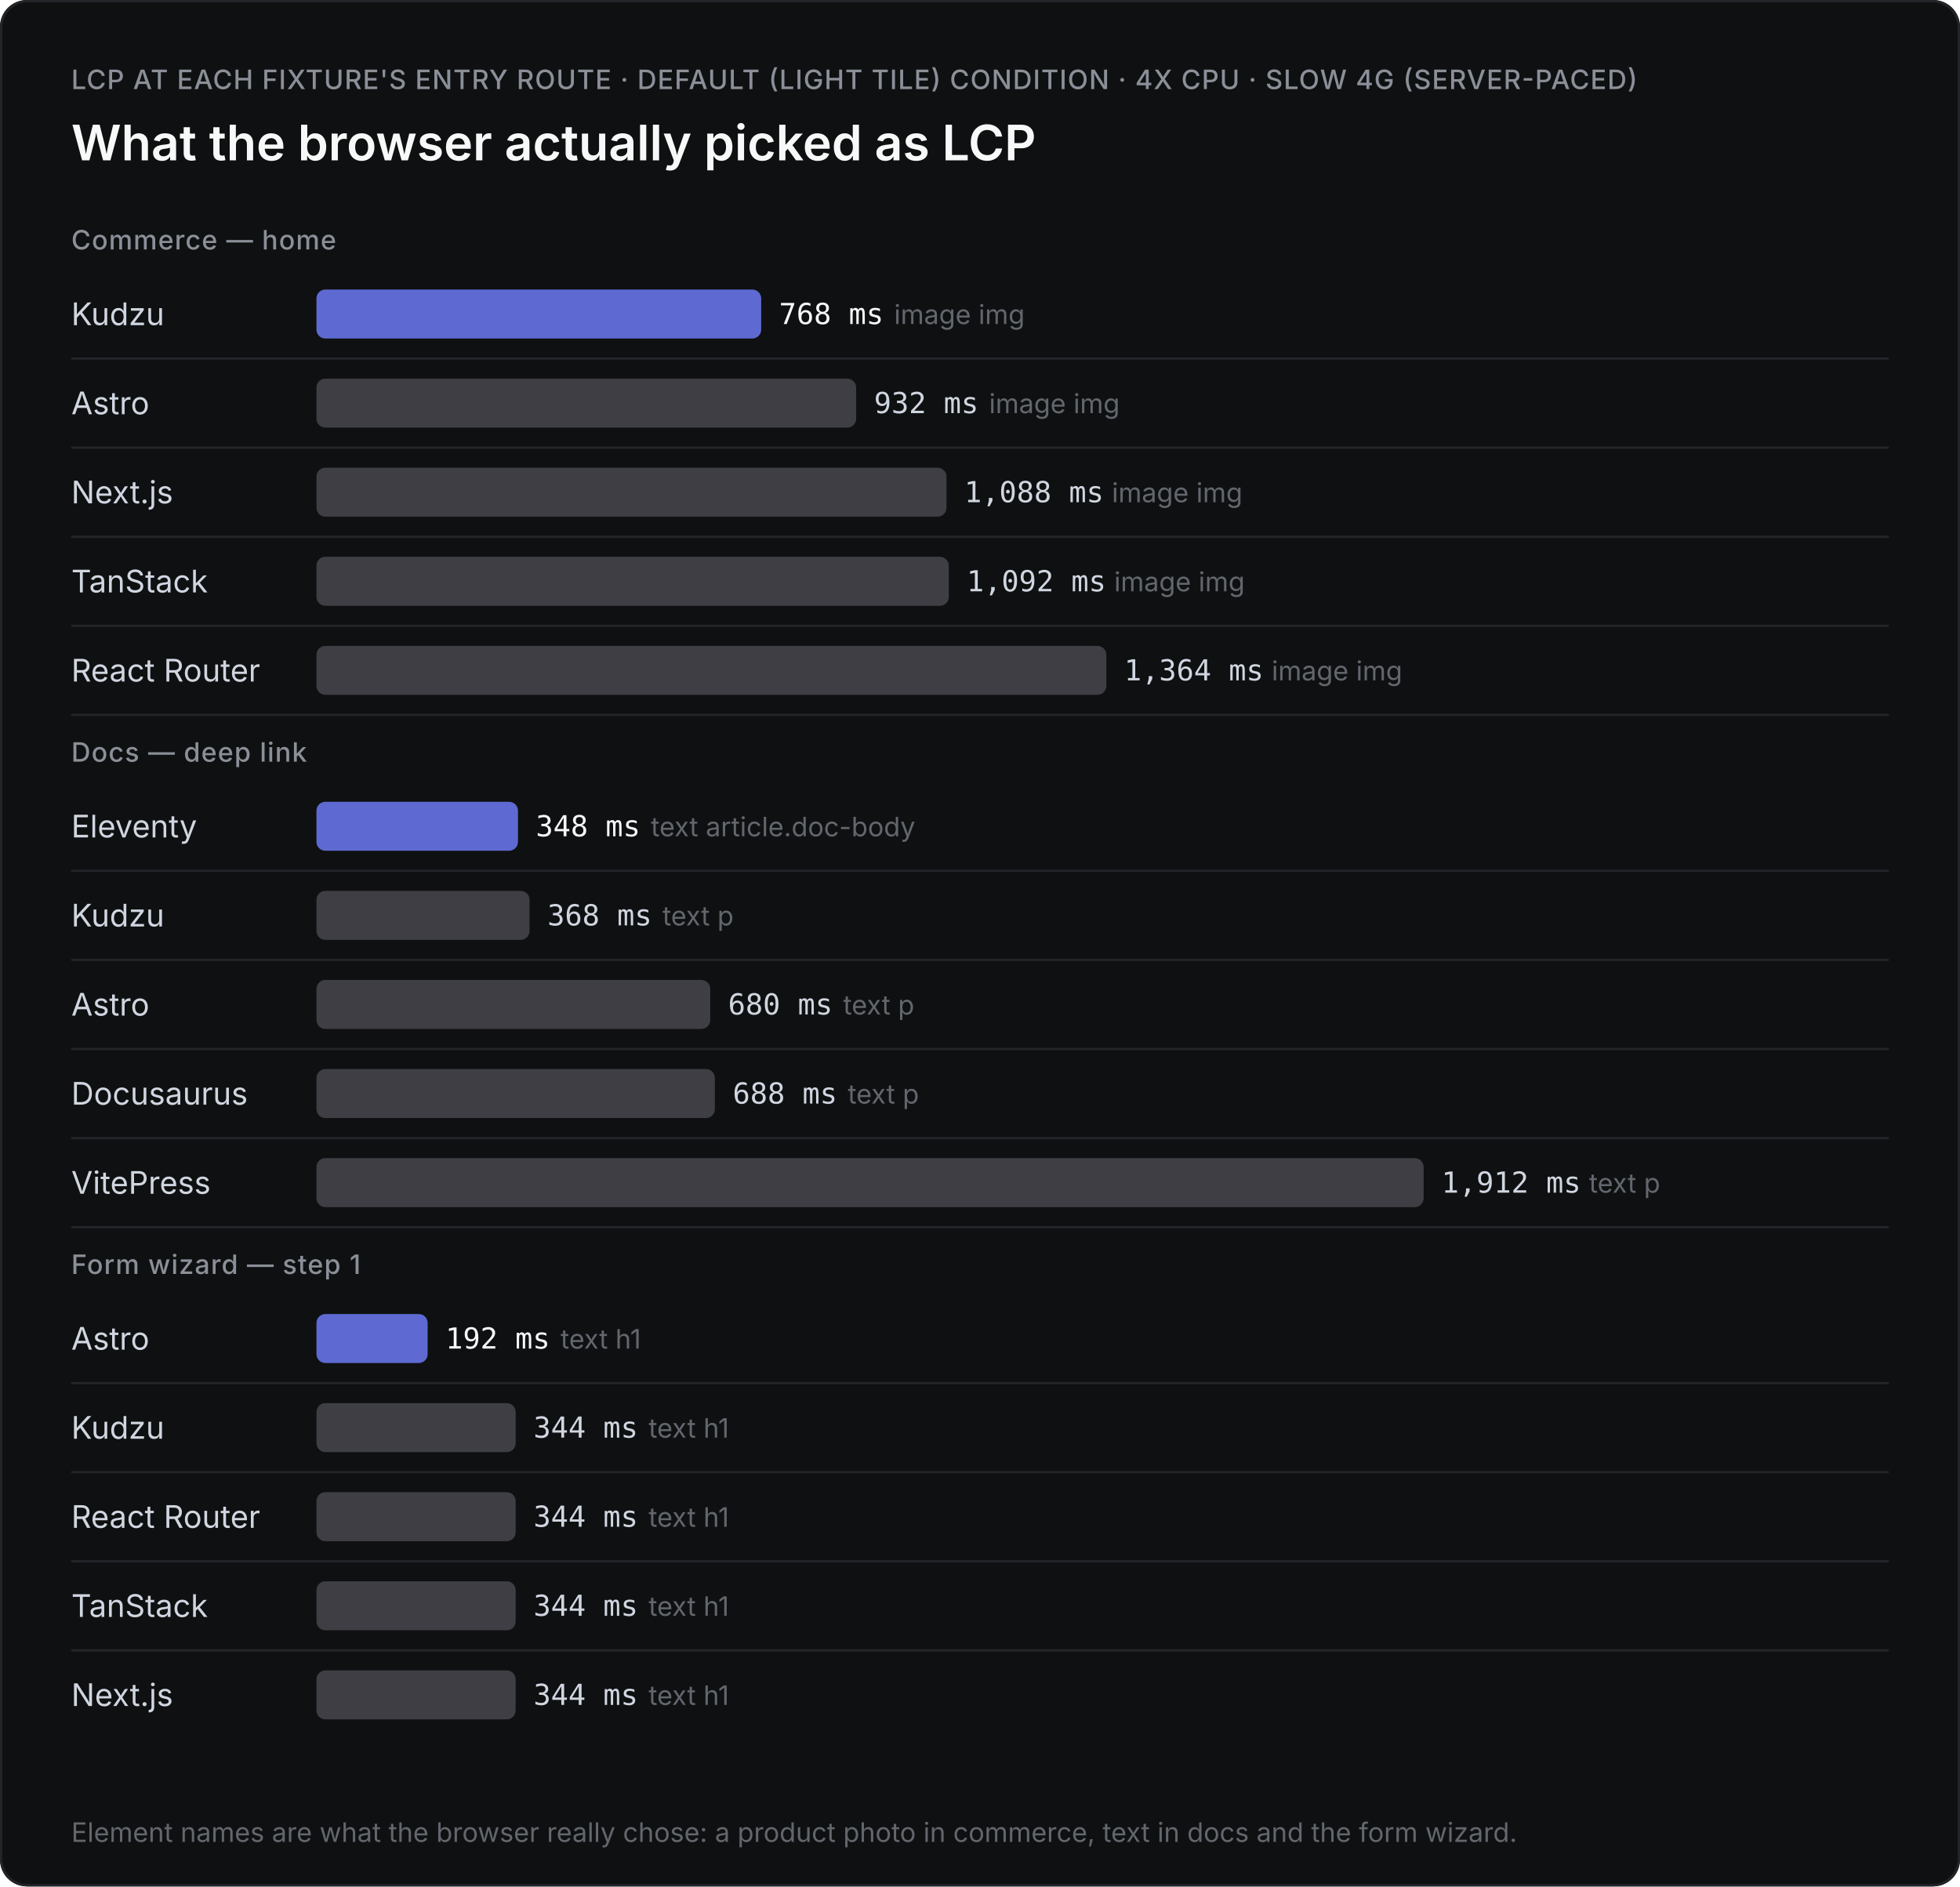
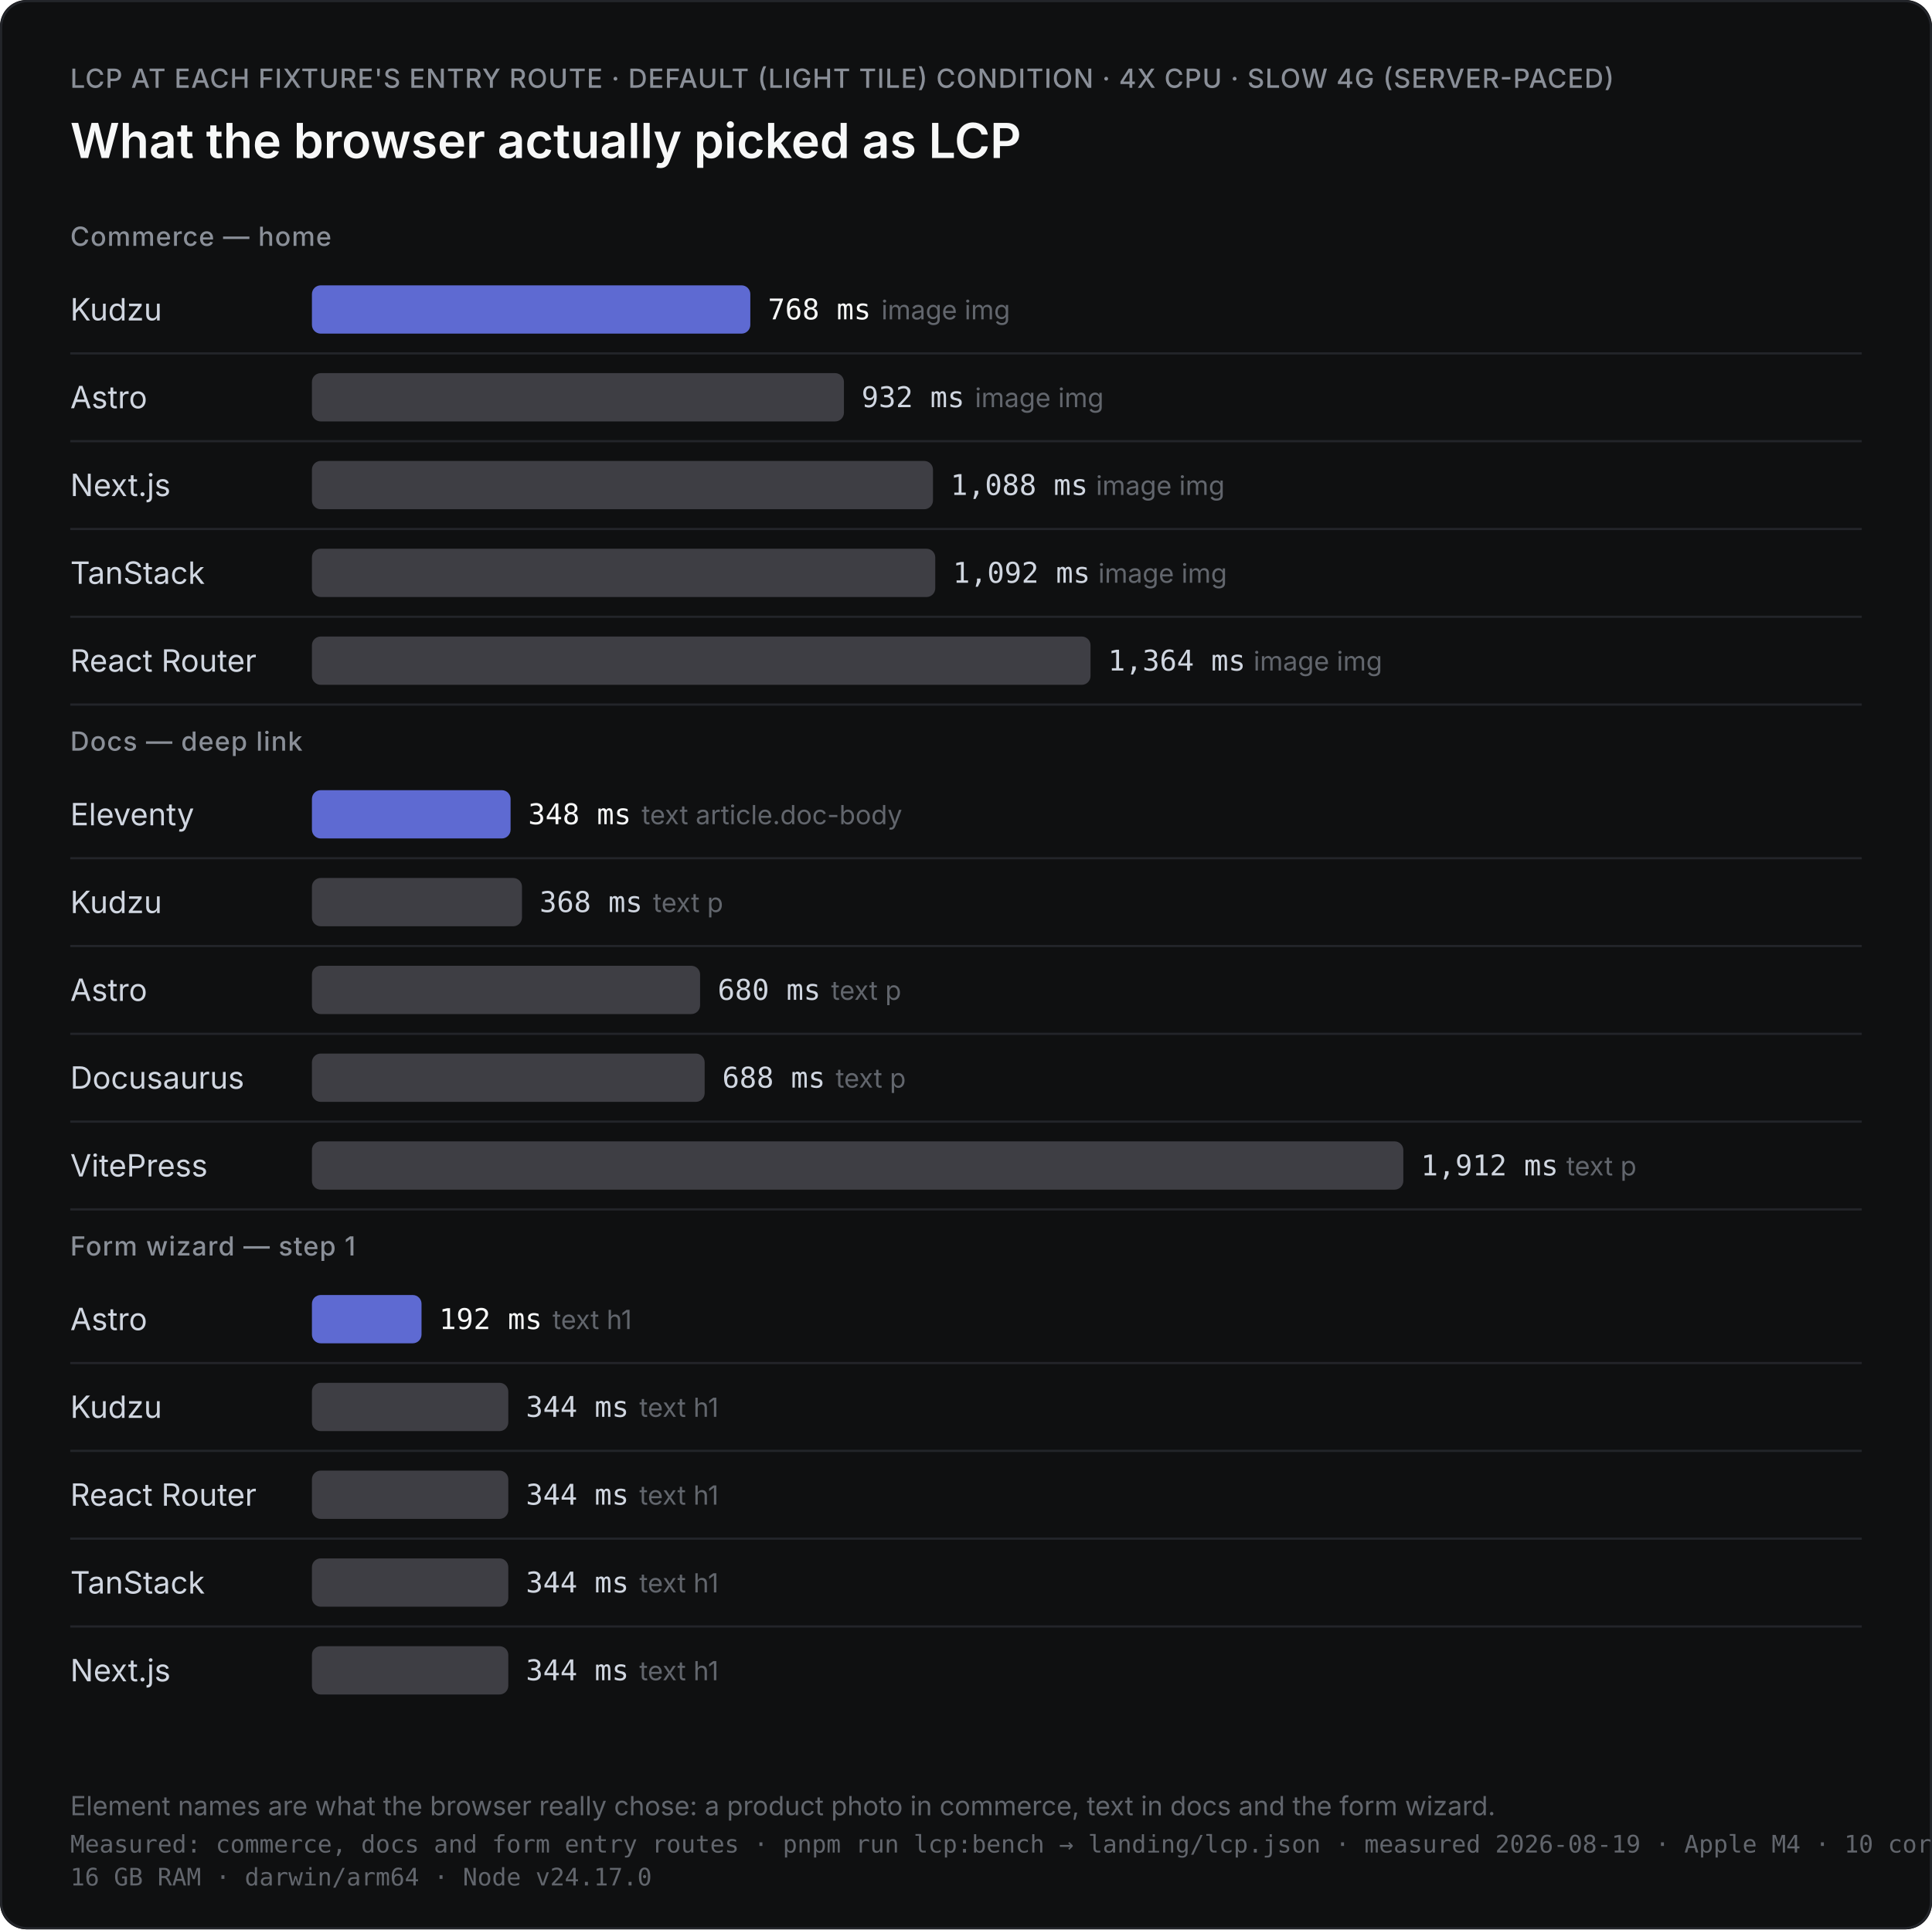
- <svg xmlns="http://www.w3.org/2000/svg" width="880" height="847" viewBox="0 0 880 847" role="img" aria-label="What the browser actually picked as LCP">
-   <rect x="0" y="0" width="880" height="847" rx="12" fill="#010102" />
-   <rect x="0.5" y="0.5" width="879" height="846" rx="12" fill="#0f1011" stroke="#23252a" stroke-width="1" />
+ <svg xmlns="http://www.w3.org/2000/svg" width="880" height="879" viewBox="0 0 880 879" role="img" aria-label="What the browser actually picked as LCP">
+   <rect x="0" y="0" width="880" height="879" rx="12" fill="#010102" />
+   <rect x="0.5" y="0.5" width="879" height="878" rx="12" fill="#0f1011" stroke="#23252a" stroke-width="1" />
  <text x="32" y="40" font-family="-apple-system, BlinkMacSystemFont, 'SF Pro Display', 'Segoe UI', Inter, Roboto, sans-serif" font-size="12" font-weight="500" fill="#8a8f98" letter-spacing="0.4">LCP AT EACH FIXTURE'S ENTRY ROUTE · DEFAULT (LIGHT TILE) CONDITION · 4X CPU · SLOW 4G (SERVER-PACED)</text>
  <text x="32" y="72" font-family="-apple-system, BlinkMacSystemFont, 'SF Pro Display', 'Segoe UI', Inter, Roboto, sans-serif" font-size="22" font-weight="600" fill="#f7f8f8">What the browser actually picked as LCP</text>
  <text x="32" y="112" font-family="-apple-system, BlinkMacSystemFont, 'SF Pro Display', 'Segoe UI', Inter, Roboto, sans-serif" font-size="12" font-weight="500" fill="#8a8f98" letter-spacing="0.4">Commerce — home</text>
  <text x="32" y="146" font-family="-apple-system, BlinkMacSystemFont, 'SF Pro Display', 'Segoe UI', Inter, Roboto, sans-serif" font-size="14" font-weight="400" fill="#d0d6e0">Kudzu</text>
  <rect x="142.08" y="130" width="199.68" height="22" rx="4" fill="#5e6ad2" />
  <text x="349.76" y="145.5" font-family="ui-monospace, SFMono-Regular, 'SF Mono', Menlo, monospace" font-size="13" font-weight="400" fill="#f7f8f8">768 ms</text>
  <text x="401.44" y="145.5" font-family="-apple-system, BlinkMacSystemFont, 'SF Pro Display', 'Segoe UI', Inter, Roboto, sans-serif" font-size="12" font-weight="400" fill="#62666d">image img</text>
  <line x1="32" y1="161" x2="848" y2="161" stroke="#23252a" stroke-width="1" />
  <text x="32" y="186" font-family="-apple-system, BlinkMacSystemFont, 'SF Pro Display', 'Segoe UI', Inter, Roboto, sans-serif" font-size="14" font-weight="400" fill="#d0d6e0">Astro</text>
  <rect x="142.08" y="170" width="242.32" height="22" rx="4" fill="#3e3e44" />
  <text x="392.4" y="185.5" font-family="ui-monospace, SFMono-Regular, 'SF Mono', Menlo, monospace" font-size="13" font-weight="400" fill="#d0d6e0">932 ms</text>
  <text x="444.08" y="185.5" font-family="-apple-system, BlinkMacSystemFont, 'SF Pro Display', 'Segoe UI', Inter, Roboto, sans-serif" font-size="12" font-weight="400" fill="#62666d">image img</text>
  <line x1="32" y1="201" x2="848" y2="201" stroke="#23252a" stroke-width="1" />
  <text x="32" y="226" font-family="-apple-system, BlinkMacSystemFont, 'SF Pro Display', 'Segoe UI', Inter, Roboto, sans-serif" font-size="14" font-weight="400" fill="#d0d6e0">Next.js</text>
  <rect x="142.08" y="210" width="282.88" height="22" rx="4" fill="#3e3e44" />
  <text x="432.96" y="225.5" font-family="ui-monospace, SFMono-Regular, 'SF Mono', Menlo, monospace" font-size="13" font-weight="400" fill="#d0d6e0">1,088 ms</text>
  <text x="499.2" y="225.5" font-family="-apple-system, BlinkMacSystemFont, 'SF Pro Display', 'Segoe UI', Inter, Roboto, sans-serif" font-size="12" font-weight="400" fill="#62666d">image img</text>
  <line x1="32" y1="241" x2="848" y2="241" stroke="#23252a" stroke-width="1" />
  <text x="32" y="266" font-family="-apple-system, BlinkMacSystemFont, 'SF Pro Display', 'Segoe UI', Inter, Roboto, sans-serif" font-size="14" font-weight="400" fill="#d0d6e0">TanStack</text>
  <rect x="142.08" y="250" width="283.92" height="22" rx="4" fill="#3e3e44" />
  <text x="434" y="265.5" font-family="ui-monospace, SFMono-Regular, 'SF Mono', Menlo, monospace" font-size="13" font-weight="400" fill="#d0d6e0">1,092 ms</text>
  <text x="500.24" y="265.5" font-family="-apple-system, BlinkMacSystemFont, 'SF Pro Display', 'Segoe UI', Inter, Roboto, sans-serif" font-size="12" font-weight="400" fill="#62666d">image img</text>
  <line x1="32" y1="281" x2="848" y2="281" stroke="#23252a" stroke-width="1" />
  <text x="32" y="306" font-family="-apple-system, BlinkMacSystemFont, 'SF Pro Display', 'Segoe UI', Inter, Roboto, sans-serif" font-size="14" font-weight="400" fill="#d0d6e0">React Router</text>
  <rect x="142.08" y="290" width="354.64" height="22" rx="4" fill="#3e3e44" />
  <text x="504.72" y="305.5" font-family="ui-monospace, SFMono-Regular, 'SF Mono', Menlo, monospace" font-size="13" font-weight="400" fill="#d0d6e0">1,364 ms</text>
  <text x="570.96" y="305.5" font-family="-apple-system, BlinkMacSystemFont, 'SF Pro Display', 'Segoe UI', Inter, Roboto, sans-serif" font-size="12" font-weight="400" fill="#62666d">image img</text>
  <line x1="32" y1="321" x2="848" y2="321" stroke="#23252a" stroke-width="1" />
  <text x="32" y="342" font-family="-apple-system, BlinkMacSystemFont, 'SF Pro Display', 'Segoe UI', Inter, Roboto, sans-serif" font-size="12" font-weight="500" fill="#8a8f98" letter-spacing="0.4">Docs — deep link</text>
  <text x="32" y="376" font-family="-apple-system, BlinkMacSystemFont, 'SF Pro Display', 'Segoe UI', Inter, Roboto, sans-serif" font-size="14" font-weight="400" fill="#d0d6e0">Eleventy</text>
  <rect x="142.08" y="360" width="90.48" height="22" rx="4" fill="#5e6ad2" />
  <text x="240.56" y="375.5" font-family="ui-monospace, SFMono-Regular, 'SF Mono', Menlo, monospace" font-size="13" font-weight="400" fill="#f7f8f8">348 ms</text>
  <text x="292.24" y="375.5" font-family="-apple-system, BlinkMacSystemFont, 'SF Pro Display', 'Segoe UI', Inter, Roboto, sans-serif" font-size="12" font-weight="400" fill="#62666d">text article.doc-body</text>
  <line x1="32" y1="391" x2="848" y2="391" stroke="#23252a" stroke-width="1" />
  <text x="32" y="416" font-family="-apple-system, BlinkMacSystemFont, 'SF Pro Display', 'Segoe UI', Inter, Roboto, sans-serif" font-size="14" font-weight="400" fill="#d0d6e0">Kudzu</text>
  <rect x="142.08" y="400" width="95.68" height="22" rx="4" fill="#3e3e44" />
  <text x="245.76" y="415.5" font-family="ui-monospace, SFMono-Regular, 'SF Mono', Menlo, monospace" font-size="13" font-weight="400" fill="#d0d6e0">368 ms</text>
  <text x="297.44" y="415.5" font-family="-apple-system, BlinkMacSystemFont, 'SF Pro Display', 'Segoe UI', Inter, Roboto, sans-serif" font-size="12" font-weight="400" fill="#62666d">text p</text>
  <line x1="32" y1="431" x2="848" y2="431" stroke="#23252a" stroke-width="1" />
  <text x="32" y="456" font-family="-apple-system, BlinkMacSystemFont, 'SF Pro Display', 'Segoe UI', Inter, Roboto, sans-serif" font-size="14" font-weight="400" fill="#d0d6e0">Astro</text>
  <rect x="142.08" y="440" width="176.8" height="22" rx="4" fill="#3e3e44" />
  <text x="326.88" y="455.5" font-family="ui-monospace, SFMono-Regular, 'SF Mono', Menlo, monospace" font-size="13" font-weight="400" fill="#d0d6e0">680 ms</text>
  <text x="378.56" y="455.5" font-family="-apple-system, BlinkMacSystemFont, 'SF Pro Display', 'Segoe UI', Inter, Roboto, sans-serif" font-size="12" font-weight="400" fill="#62666d">text p</text>
  <line x1="32" y1="471" x2="848" y2="471" stroke="#23252a" stroke-width="1" />
  <text x="32" y="496" font-family="-apple-system, BlinkMacSystemFont, 'SF Pro Display', 'Segoe UI', Inter, Roboto, sans-serif" font-size="14" font-weight="400" fill="#d0d6e0">Docusaurus</text>
  <rect x="142.08" y="480" width="178.88" height="22" rx="4" fill="#3e3e44" />
  <text x="328.96" y="495.5" font-family="ui-monospace, SFMono-Regular, 'SF Mono', Menlo, monospace" font-size="13" font-weight="400" fill="#d0d6e0">688 ms</text>
  <text x="380.64" y="495.5" font-family="-apple-system, BlinkMacSystemFont, 'SF Pro Display', 'Segoe UI', Inter, Roboto, sans-serif" font-size="12" font-weight="400" fill="#62666d">text p</text>
  <line x1="32" y1="511" x2="848" y2="511" stroke="#23252a" stroke-width="1" />
  <text x="32" y="536" font-family="-apple-system, BlinkMacSystemFont, 'SF Pro Display', 'Segoe UI', Inter, Roboto, sans-serif" font-size="14" font-weight="400" fill="#d0d6e0">VitePress</text>
  <rect x="142.08" y="520" width="497.12" height="22" rx="4" fill="#3e3e44" />
  <text x="647.2" y="535.5" font-family="ui-monospace, SFMono-Regular, 'SF Mono', Menlo, monospace" font-size="13" font-weight="400" fill="#d0d6e0">1,912 ms</text>
  <text x="713.44" y="535.5" font-family="-apple-system, BlinkMacSystemFont, 'SF Pro Display', 'Segoe UI', Inter, Roboto, sans-serif" font-size="12" font-weight="400" fill="#62666d">text p</text>
  <line x1="32" y1="551" x2="848" y2="551" stroke="#23252a" stroke-width="1" />
  <text x="32" y="572" font-family="-apple-system, BlinkMacSystemFont, 'SF Pro Display', 'Segoe UI', Inter, Roboto, sans-serif" font-size="12" font-weight="500" fill="#8a8f98" letter-spacing="0.4">Form wizard — step 1</text>
  <text x="32" y="606" font-family="-apple-system, BlinkMacSystemFont, 'SF Pro Display', 'Segoe UI', Inter, Roboto, sans-serif" font-size="14" font-weight="400" fill="#d0d6e0">Astro</text>
  <rect x="142.08" y="590" width="49.92" height="22" rx="4" fill="#5e6ad2" />
  <text x="200" y="605.5" font-family="ui-monospace, SFMono-Regular, 'SF Mono', Menlo, monospace" font-size="13" font-weight="400" fill="#f7f8f8">192 ms</text>
  <text x="251.68" y="605.5" font-family="-apple-system, BlinkMacSystemFont, 'SF Pro Display', 'Segoe UI', Inter, Roboto, sans-serif" font-size="12" font-weight="400" fill="#62666d">text h1</text>
  <line x1="32" y1="621" x2="848" y2="621" stroke="#23252a" stroke-width="1" />
  <text x="32" y="646" font-family="-apple-system, BlinkMacSystemFont, 'SF Pro Display', 'Segoe UI', Inter, Roboto, sans-serif" font-size="14" font-weight="400" fill="#d0d6e0">Kudzu</text>
  <rect x="142.08" y="630" width="89.44" height="22" rx="4" fill="#3e3e44" />
  <text x="239.52" y="645.5" font-family="ui-monospace, SFMono-Regular, 'SF Mono', Menlo, monospace" font-size="13" font-weight="400" fill="#d0d6e0">344 ms</text>
  <text x="291.2" y="645.5" font-family="-apple-system, BlinkMacSystemFont, 'SF Pro Display', 'Segoe UI', Inter, Roboto, sans-serif" font-size="12" font-weight="400" fill="#62666d">text h1</text>
  <line x1="32" y1="661" x2="848" y2="661" stroke="#23252a" stroke-width="1" />
  <text x="32" y="686" font-family="-apple-system, BlinkMacSystemFont, 'SF Pro Display', 'Segoe UI', Inter, Roboto, sans-serif" font-size="14" font-weight="400" fill="#d0d6e0">React Router</text>
  <rect x="142.08" y="670" width="89.44" height="22" rx="4" fill="#3e3e44" />
  <text x="239.52" y="685.5" font-family="ui-monospace, SFMono-Regular, 'SF Mono', Menlo, monospace" font-size="13" font-weight="400" fill="#d0d6e0">344 ms</text>
  <text x="291.2" y="685.5" font-family="-apple-system, BlinkMacSystemFont, 'SF Pro Display', 'Segoe UI', Inter, Roboto, sans-serif" font-size="12" font-weight="400" fill="#62666d">text h1</text>
  <line x1="32" y1="701" x2="848" y2="701" stroke="#23252a" stroke-width="1" />
  <text x="32" y="726" font-family="-apple-system, BlinkMacSystemFont, 'SF Pro Display', 'Segoe UI', Inter, Roboto, sans-serif" font-size="14" font-weight="400" fill="#d0d6e0">TanStack</text>
  <rect x="142.08" y="710" width="89.44" height="22" rx="4" fill="#3e3e44" />
  <text x="239.52" y="725.5" font-family="ui-monospace, SFMono-Regular, 'SF Mono', Menlo, monospace" font-size="13" font-weight="400" fill="#d0d6e0">344 ms</text>
  <text x="291.2" y="725.5" font-family="-apple-system, BlinkMacSystemFont, 'SF Pro Display', 'Segoe UI', Inter, Roboto, sans-serif" font-size="12" font-weight="400" fill="#62666d">text h1</text>
  <line x1="32" y1="741" x2="848" y2="741" stroke="#23252a" stroke-width="1" />
  <text x="32" y="766" font-family="-apple-system, BlinkMacSystemFont, 'SF Pro Display', 'Segoe UI', Inter, Roboto, sans-serif" font-size="14" font-weight="400" fill="#d0d6e0">Next.js</text>
  <rect x="142.08" y="750" width="89.44" height="22" rx="4" fill="#3e3e44" />
  <text x="239.52" y="765.5" font-family="ui-monospace, SFMono-Regular, 'SF Mono', Menlo, monospace" font-size="13" font-weight="400" fill="#d0d6e0">344 ms</text>
  <text x="291.2" y="765.5" font-family="-apple-system, BlinkMacSystemFont, 'SF Pro Display', 'Segoe UI', Inter, Roboto, sans-serif" font-size="12" font-weight="400" fill="#62666d">text h1</text>
+   <text x="32" y="844" font-family="ui-monospace, SFMono-Regular, 'SF Mono', Menlo, monospace" font-size="11" font-weight="400" fill="#62666d">Measured: commerce, docs and form entry routes · pnpm run lcp:bench → landing/lcp.json · measured 2026-08-19 · Apple M4 · 10 cores ·</text>
+   <text x="32" y="859" font-family="ui-monospace, SFMono-Regular, 'SF Mono', Menlo, monospace" font-size="11" font-weight="400" fill="#62666d">16 GB RAM · darwin/arm64 · Node v24.17.0</text>
  <text x="32" y="827" font-family="-apple-system, BlinkMacSystemFont, 'SF Pro Display', 'Segoe UI', Inter, Roboto, sans-serif" font-size="12" font-weight="400" fill="#62666d">Element names are what the browser really chose: a product photo in commerce, text in docs and the form wizard.</text>
</svg>
